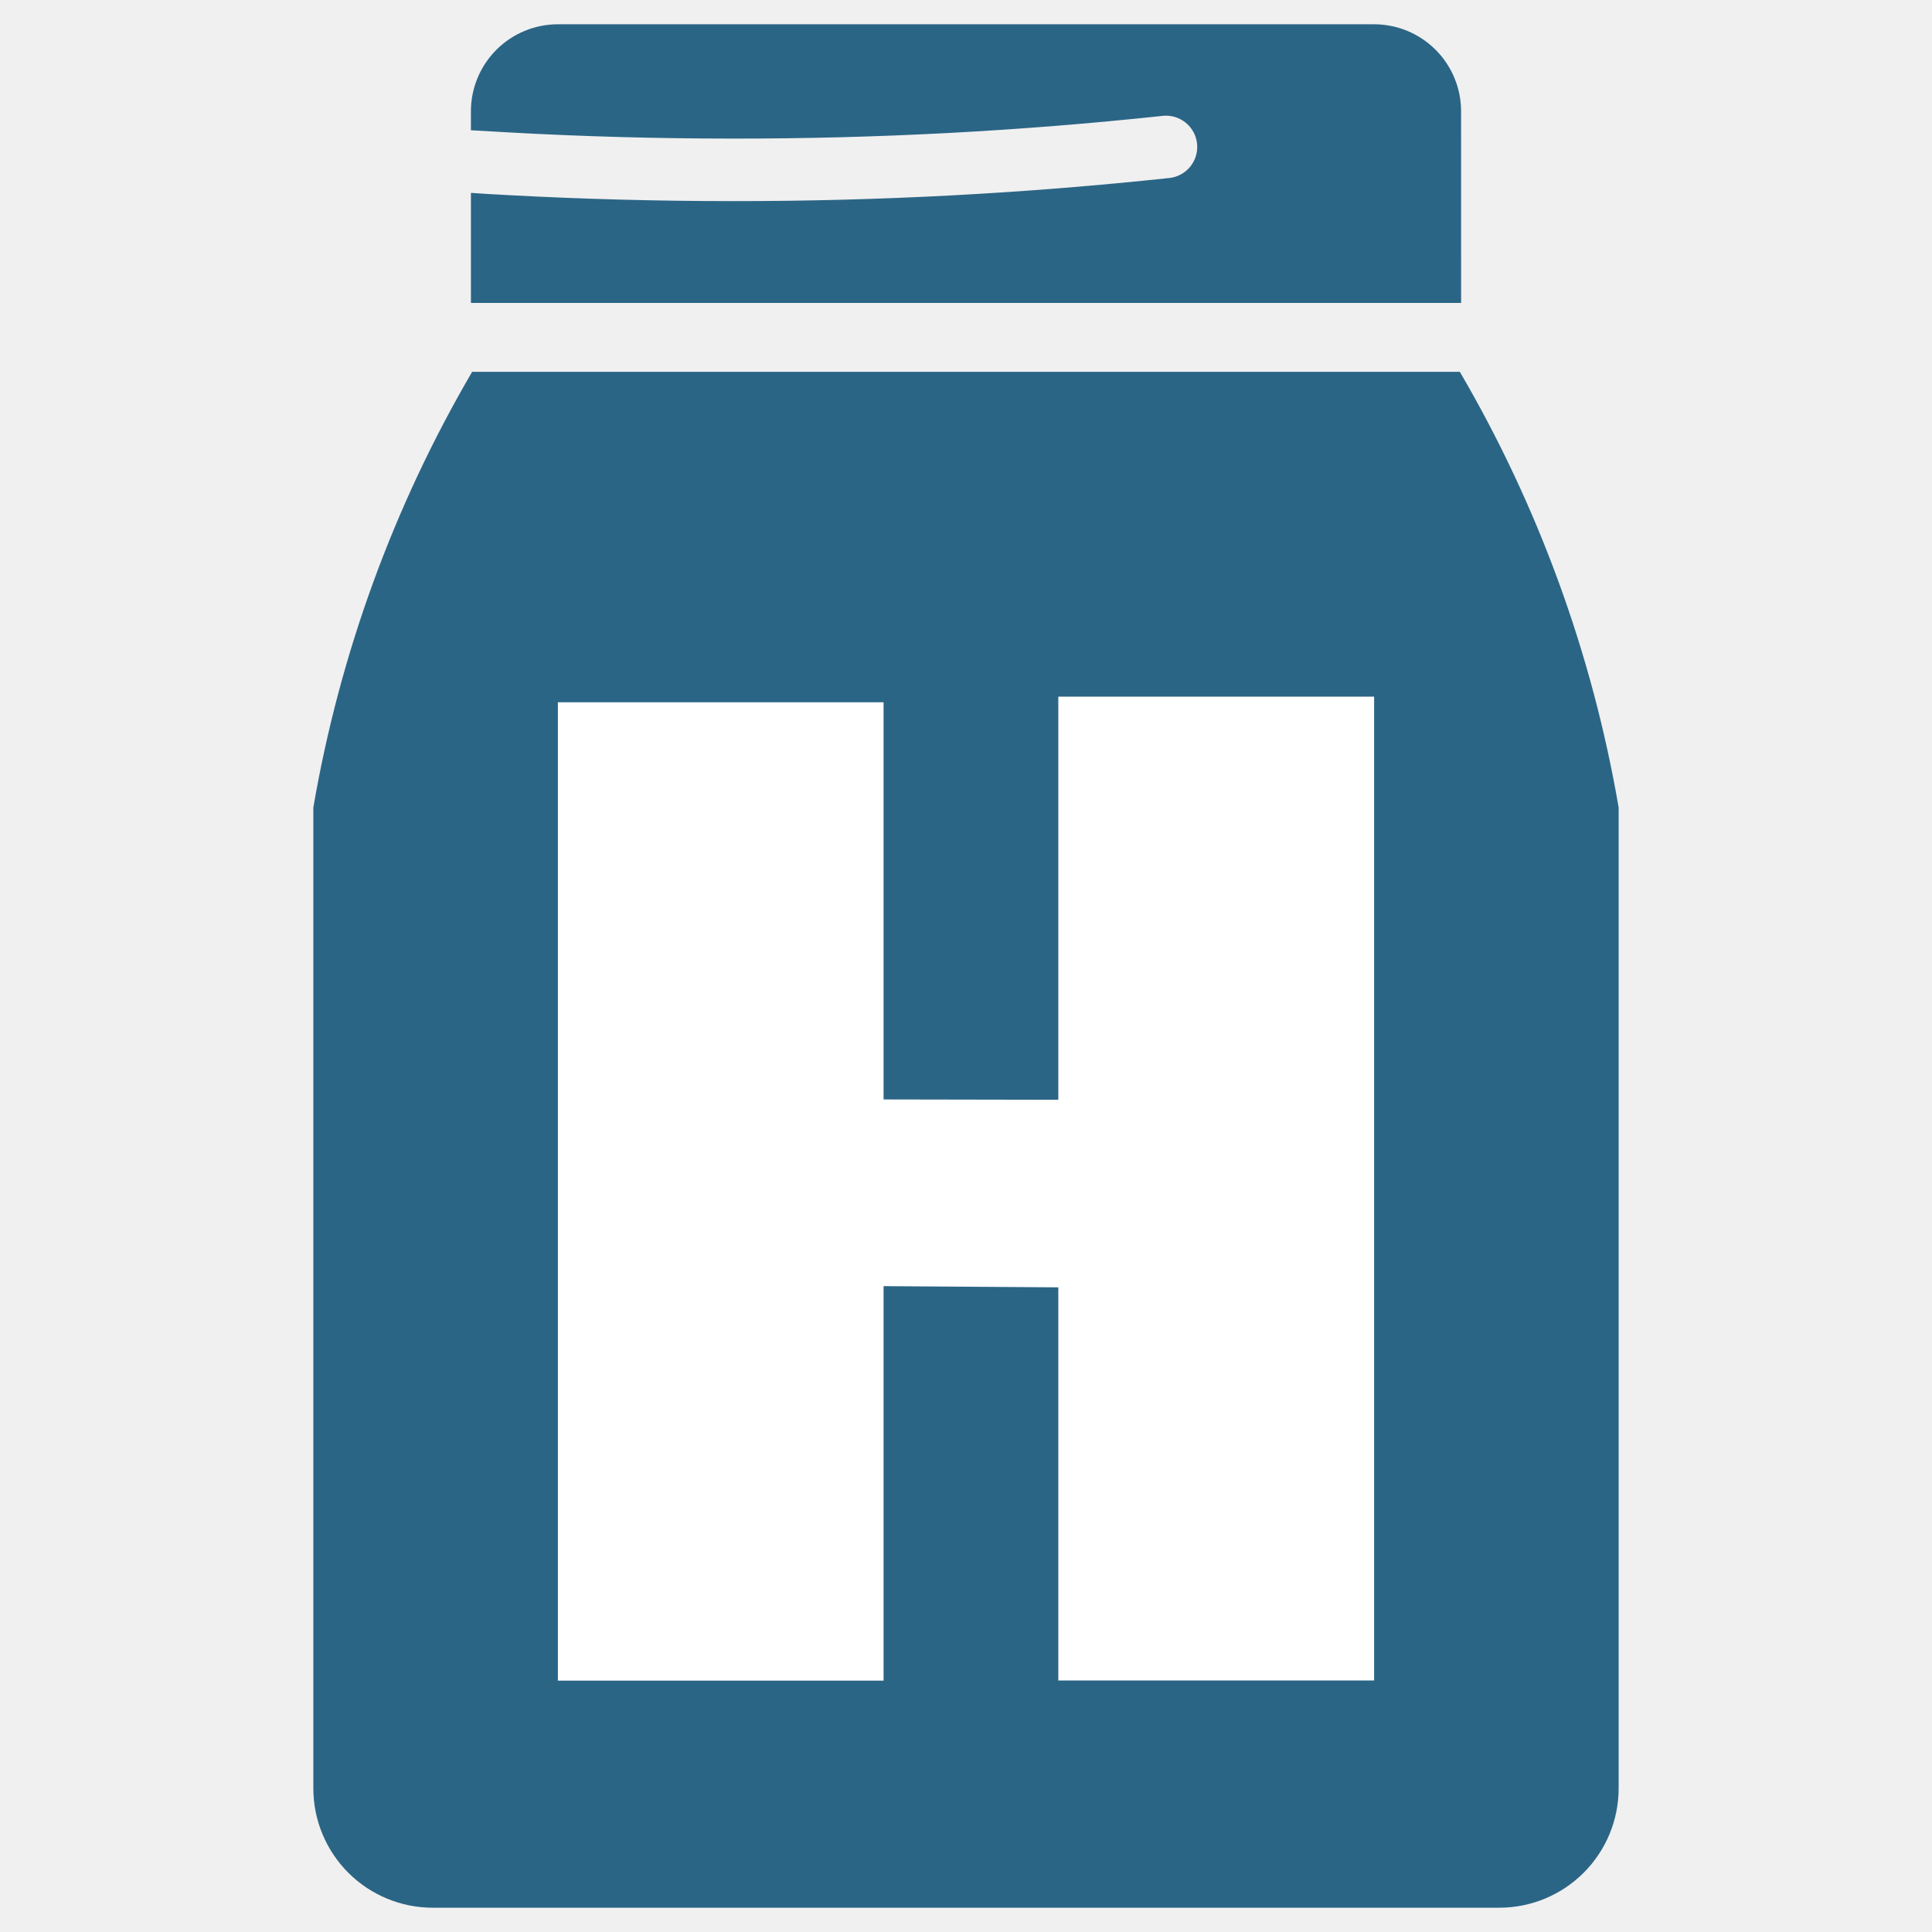
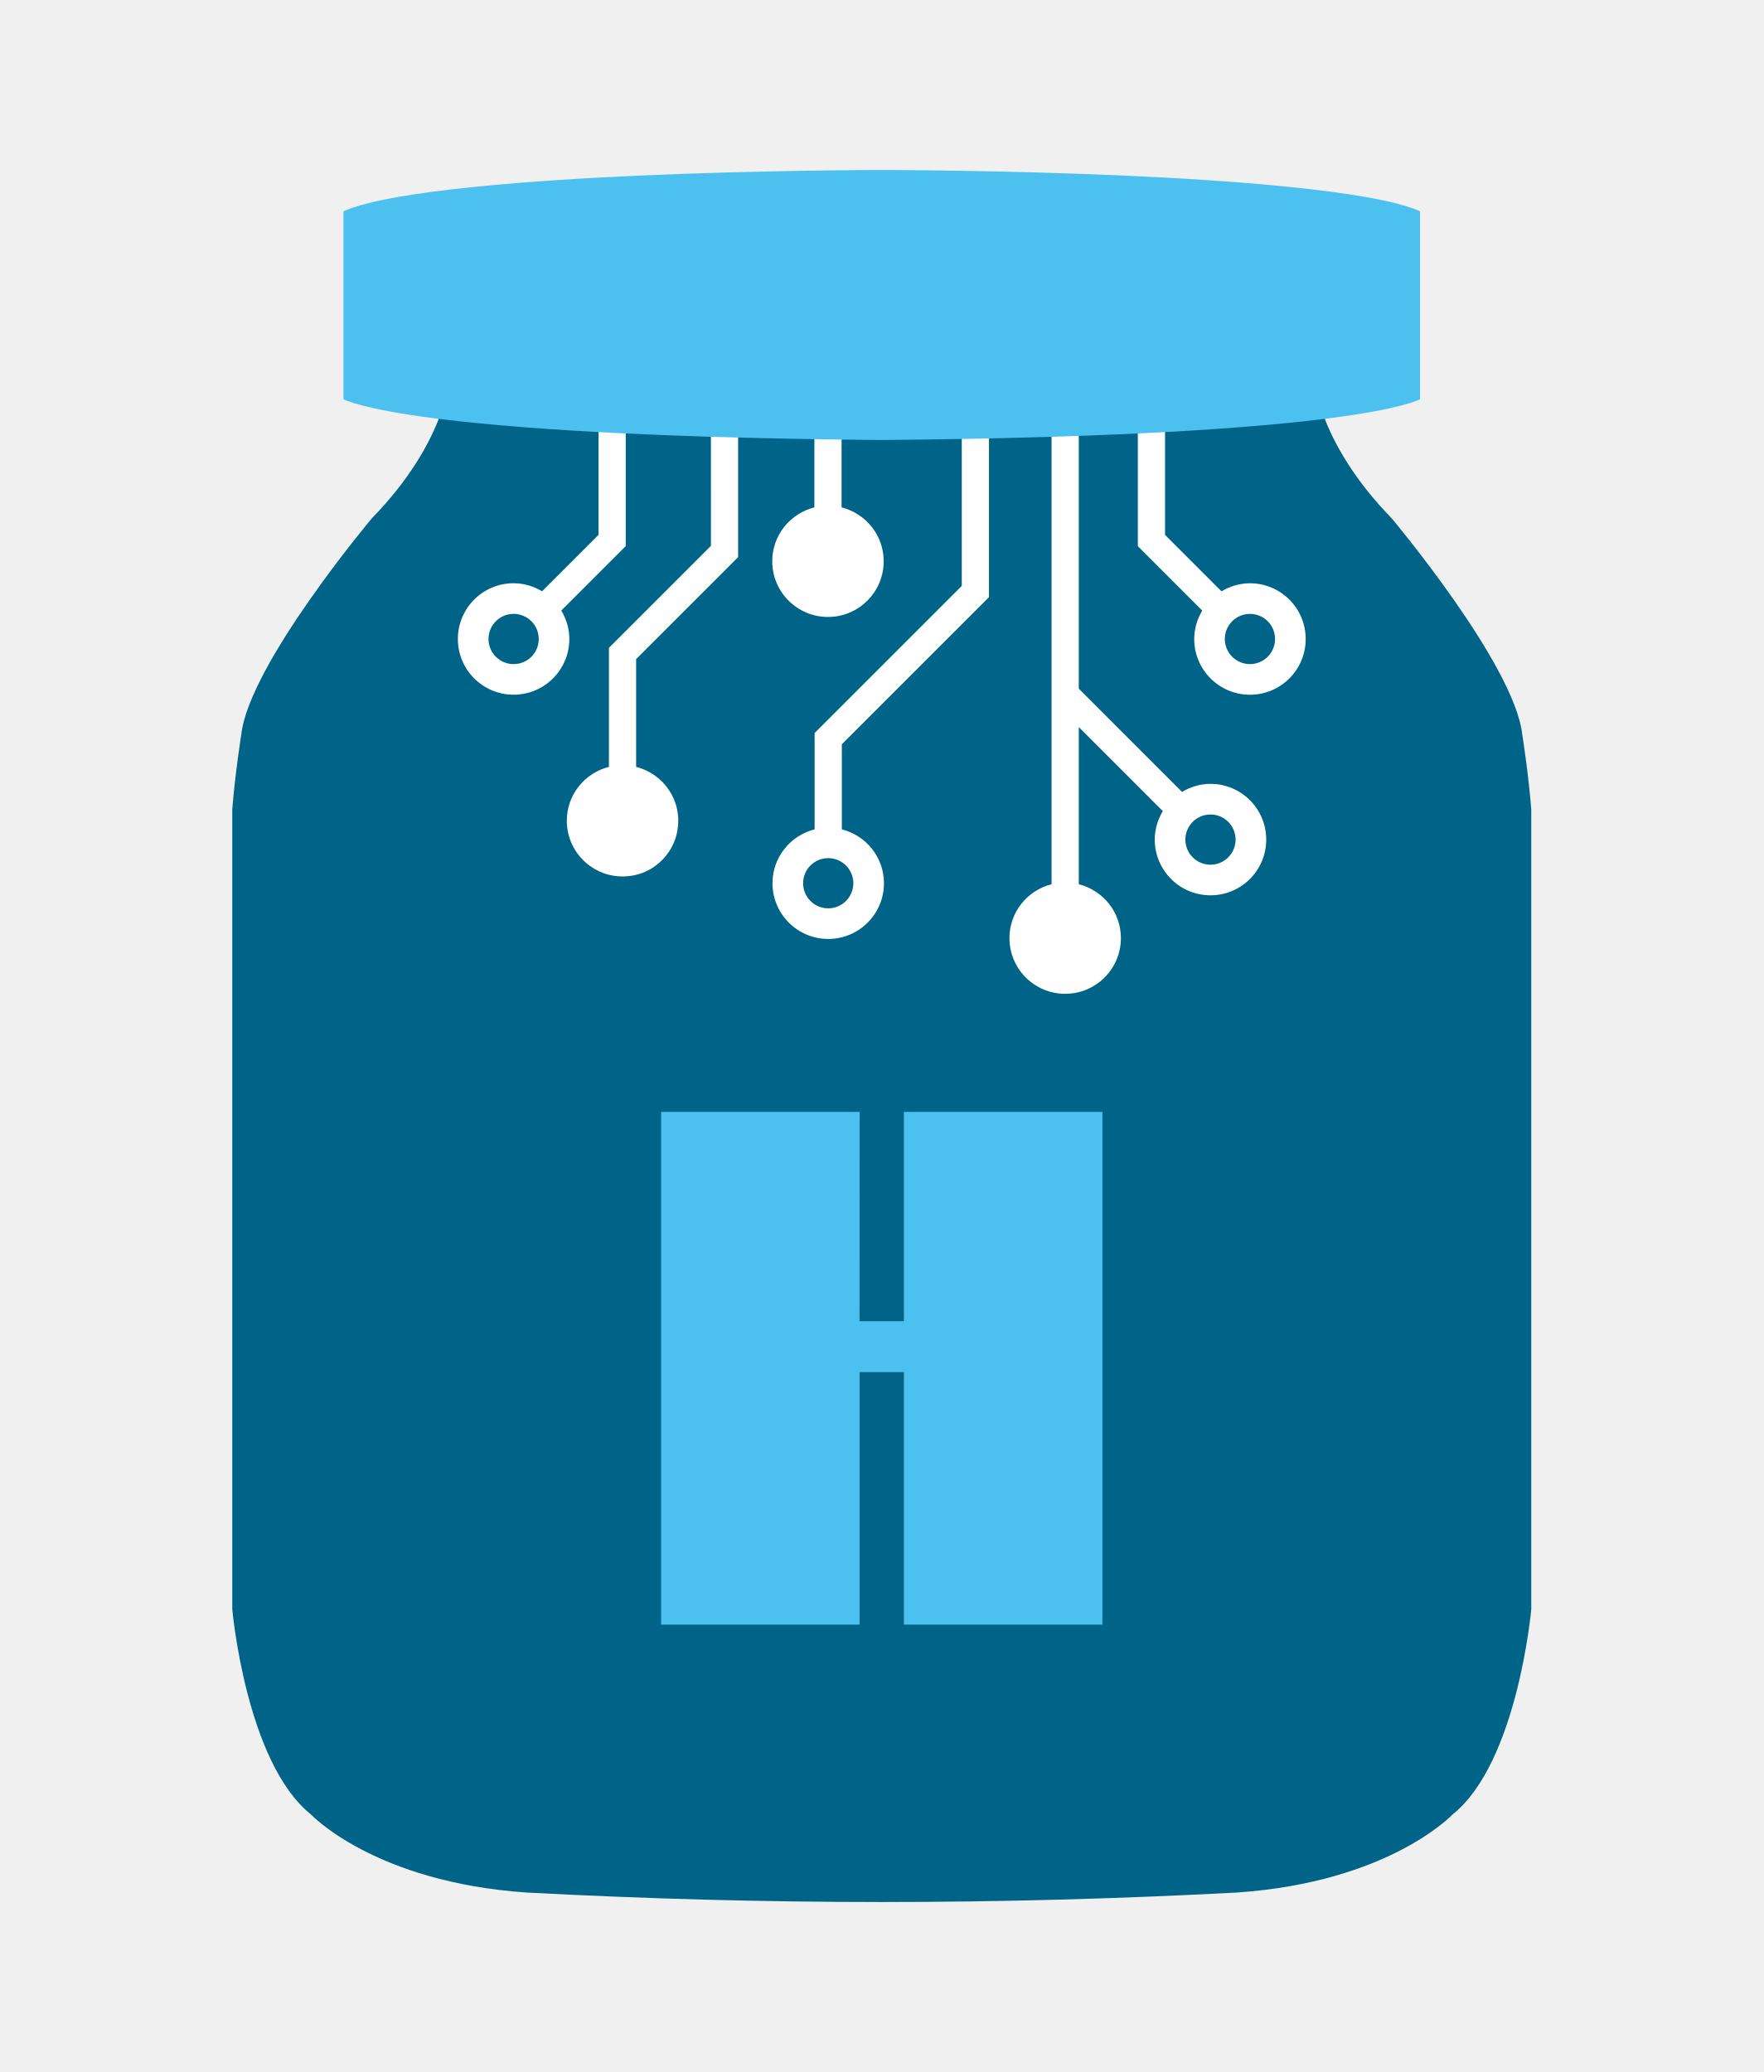
- <svg xmlns="http://www.w3.org/2000/svg" width="12px" height="12px" version="1.1" viewBox="0 0 1200 1200">
+ <svg xmlns="http://www.w3.org/2000/svg" version="1.1" id="Layer_1" x="0px" y="0px" viewBox="0 0 1142.97 1343.12" style="enable-background:new 0 0 1142.97 1343.12;" xml:space="preserve">
+   <style type="text/css">
+ 	.st0{fill:#006488;}
+ 	.st1{fill:#FFFFFF;}
+ 	.st2{fill:#4CC0EF;}
+ </style>
  <g>
-     <path d="m906.73 230.93h-613.47c-48.84 83.562-82.254 175.23-98.641 270.62v609.2c0 19.672 7.812 38.539 21.723 52.449 13.91 13.91 32.781 21.727 52.453 21.723h662.4c19.672 0.004 38.543-7.812 52.453-21.723 13.91-13.91 21.723-32.777 21.723-52.449v-609.2c-16.387-95.391-49.801-187.05-98.641-270.62z" style="fill: rgb(43, 101, 134);" />
-     <path d="m907.51 69.141c0-14.34-5.695-28.09-15.836-38.23s-23.891-15.836-38.23-15.836h-506.89c-14.34 0-28.09 5.695-38.23 15.836s-15.836 23.891-15.836 38.23v11.762c7.508 0.453 15.082 0.906 22.652 1.293 46.344 2.59 93.074 3.883 140.2 3.883h0.004c89.121 0.078 178.18-4.629 266.8-14.109 6.879-0.734 13.625 2.246 17.715 7.82 4.09 5.578 4.902 12.91 2.133 19.25-2.769 6.336-8.703 10.719-15.574 11.508-90.035 9.625-180.52 14.422-271.07 14.367-47.055 0-93.785-1.25-140.2-3.754-7.574-0.387-15.145-0.84-22.652-1.359v68.352h615.02z" style="fill: rgb(43, 101, 134);" />
+     <path class="st0" d="M290.87,246.75c0,0-2.36,40.44-49.92,89.3c0,0-79.26,94.35-84.54,139.84c0,0-4.11,25.83-5.87,48.86v518.38   c0,0,8.81,99.41,51.08,133.11c0,0,41.1,43.81,139.73,50.55c154.44,8.21,305.91,8.18,460.27,0c98.63-6.74,139.73-50.55,139.73-50.55   c42.27-33.7,51.08-133.11,51.08-133.11V524.75c-1.76-23.03-5.87-48.86-5.87-48.86c-5.28-45.49-84.54-139.84-84.54-139.84   c-47.55-48.86-49.92-89.3-49.92-89.3" />
+     <g>
+       <path class="st1" d="M640.97,387.09l0-170.25h-17.63v162.94l-95.38,95.38v62.46c-15.66,3.95-27.3,18.02-27.3,34.91    c0,19.95,16.17,36.12,36.12,36.12c19.95,0,36.12-16.17,36.12-36.12c0-16.89-11.64-30.96-27.3-34.91v-55.16L640.97,387.09z     M553.05,572.54c0,8.99-7.29,16.27-16.27,16.27c-8.99,0-16.28-7.28-16.28-16.27c0-8.99,7.29-16.28,16.28-16.28    C545.77,556.27,553.05,563.55,553.05,572.54z" />
+       <path class="st1" d="M296.75,414.21c0,19.95,16.17,36.12,36.12,36.12c19.95,0,36.12-16.17,36.12-36.12    c0-6.77-1.98-13.02-5.21-18.44l41.76-41.76l0-137.17H387.9l0,129.86l-36.59,36.59c-5.41-3.24-11.67-5.22-18.44-5.22    C312.92,378.09,296.75,394.26,296.75,414.21z M316.6,414.21c0-8.99,7.29-16.28,16.28-16.28c8.99,0,16.28,7.29,16.28,16.28    c0,8.99-7.29,16.28-16.28,16.28C323.88,430.49,316.6,423.2,316.6,414.21z" />
+       <path class="st1" d="M810.1,378.09c-6.77,0-13.02,1.98-18.44,5.22l-36.59-36.59l0-129.86h-17.63l0,137.17l41.76,41.76    c-3.24,5.42-5.21,11.67-5.21,18.44c0,19.95,16.17,36.12,36.12,36.12c19.95,0,36.12-16.17,36.12-36.12    C846.22,394.26,830.05,378.09,810.1,378.09z M810.1,430.49c-8.99,0-16.28-7.29-16.28-16.28s7.29-16.28,16.28-16.28    c8.99,0,16.28,7.29,16.28,16.28C826.37,423.2,819.08,430.49,810.1,430.49z" />
+       <path class="st1" d="M784.53,508.12c-6.77,0-13.02,1.98-18.44,5.22l-66.93-66.94l0-241.82h-17.63l0,368.6    c-15.66,3.96-27.3,18.02-27.3,34.91c0,19.95,16.17,36.12,36.12,36.12c19.95,0,36.12-16.17,36.12-36.12    c0-16.89-11.64-30.95-27.3-34.91V471.34l54.46,54.46c-3.24,5.41-5.22,11.67-5.22,18.44c0,19.95,16.17,36.12,36.12,36.12    c19.95,0,36.12-16.17,36.12-36.12C820.65,524.29,804.47,508.12,784.53,508.12z M784.53,560.52c-8.99,0-16.28-7.28-16.28-16.27    c0-8.99,7.29-16.28,16.28-16.28c8.99,0,16.27,7.28,16.27,16.28C800.8,553.23,793.51,560.52,784.53,560.52z" />
+       <path class="st1" d="M460.76,353.84l-66.11,66.11v77.16c-15.66,3.95-27.3,18.02-27.3,34.91c0,22.5,20.59,40.21,43.96,35.29    c14.02-2.95,25.17-14.55,27.68-28.66c3.52-19.74-9.03-37.08-26.71-41.55v-69.86l66.1-66.11l0-144.29h-17.63L460.76,353.84z" />
+       <path class="st1" d="M572.73,363.81c0-16.89-11.64-30.96-27.3-34.91V216.85h-17.63l0,112.05h0c-15.66,3.95-27.3,18.02-27.3,34.91    c0,19.95,16.17,36.12,36.12,36.12C556.56,399.93,572.73,383.76,572.73,363.81z" />
+     </g>
+     <g>
+       <polygon class="st2" points="557.07,856.45 585.83,856.45 585.83,720.79 714.5,720.79 714.5,1053.12 585.83,1053.12     585.83,889.45 557.14,889.45 557.14,1053.12 428.47,1053.12 428.47,720.79 557.14,720.79   " />
+     </g>
+     <path class="st2" d="M412.51,113.9c-58.55,2.63-158.68,9.06-189.9,23.06v121.89c11.58,5.2,72.31,23.93,348.87,26.38   c276.57-2.45,337.3-21.19,348.88-26.38V136.97c-31.22-14.01-131.35-20.44-189.9-23.06c-81.68-3.66-158.21-3.71-158.98-3.71   C570.72,110.19,494.19,110.24,412.51,113.9z" />
  </g>
-   <path d="M 657.586 683.089 L 657.748 799.593 L 548.803 798.839 L 548.803 1043.883 L 346.511 1043.883 L 346.511 436.205 L 548.803 436.205 L 548.803 682.887 L 657.586 683.089 Z M 657.339 432.709 L 853.489 432.709 L 853.489 1043.786 L 657.339 1043.786 L 657.339 432.709 Z" style="fill: rgb(255, 255, 255);" />
</svg>
